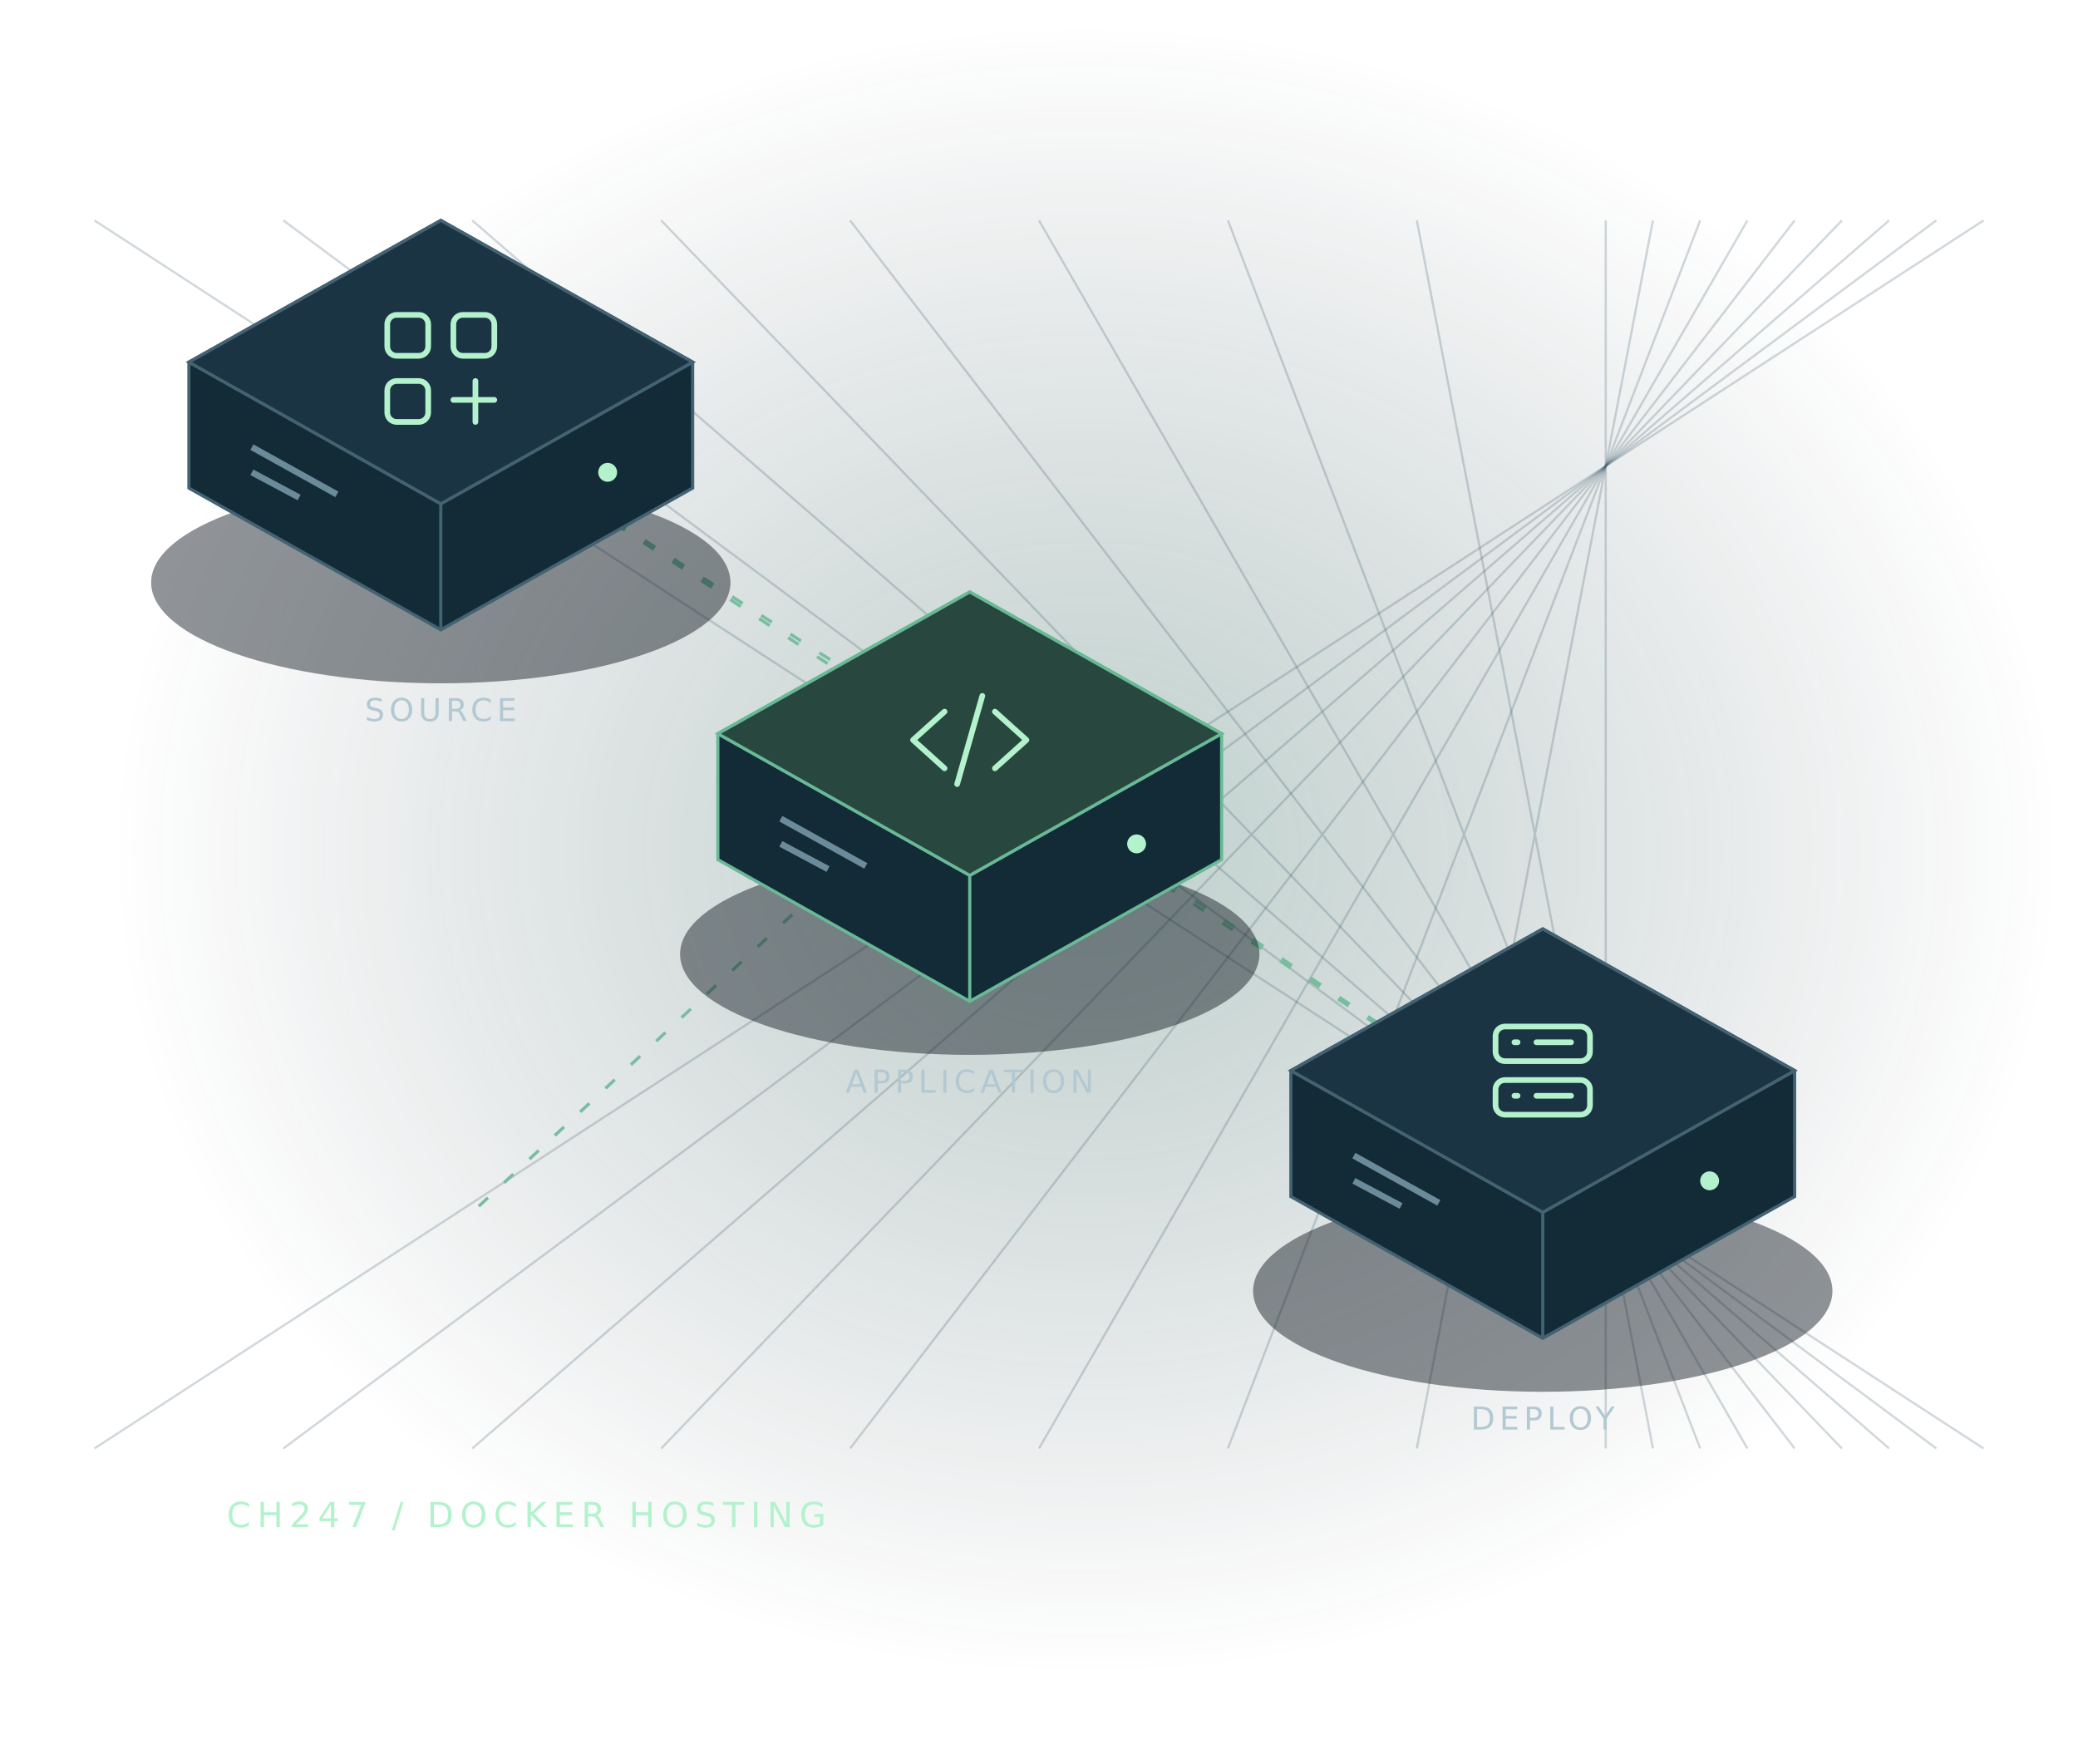
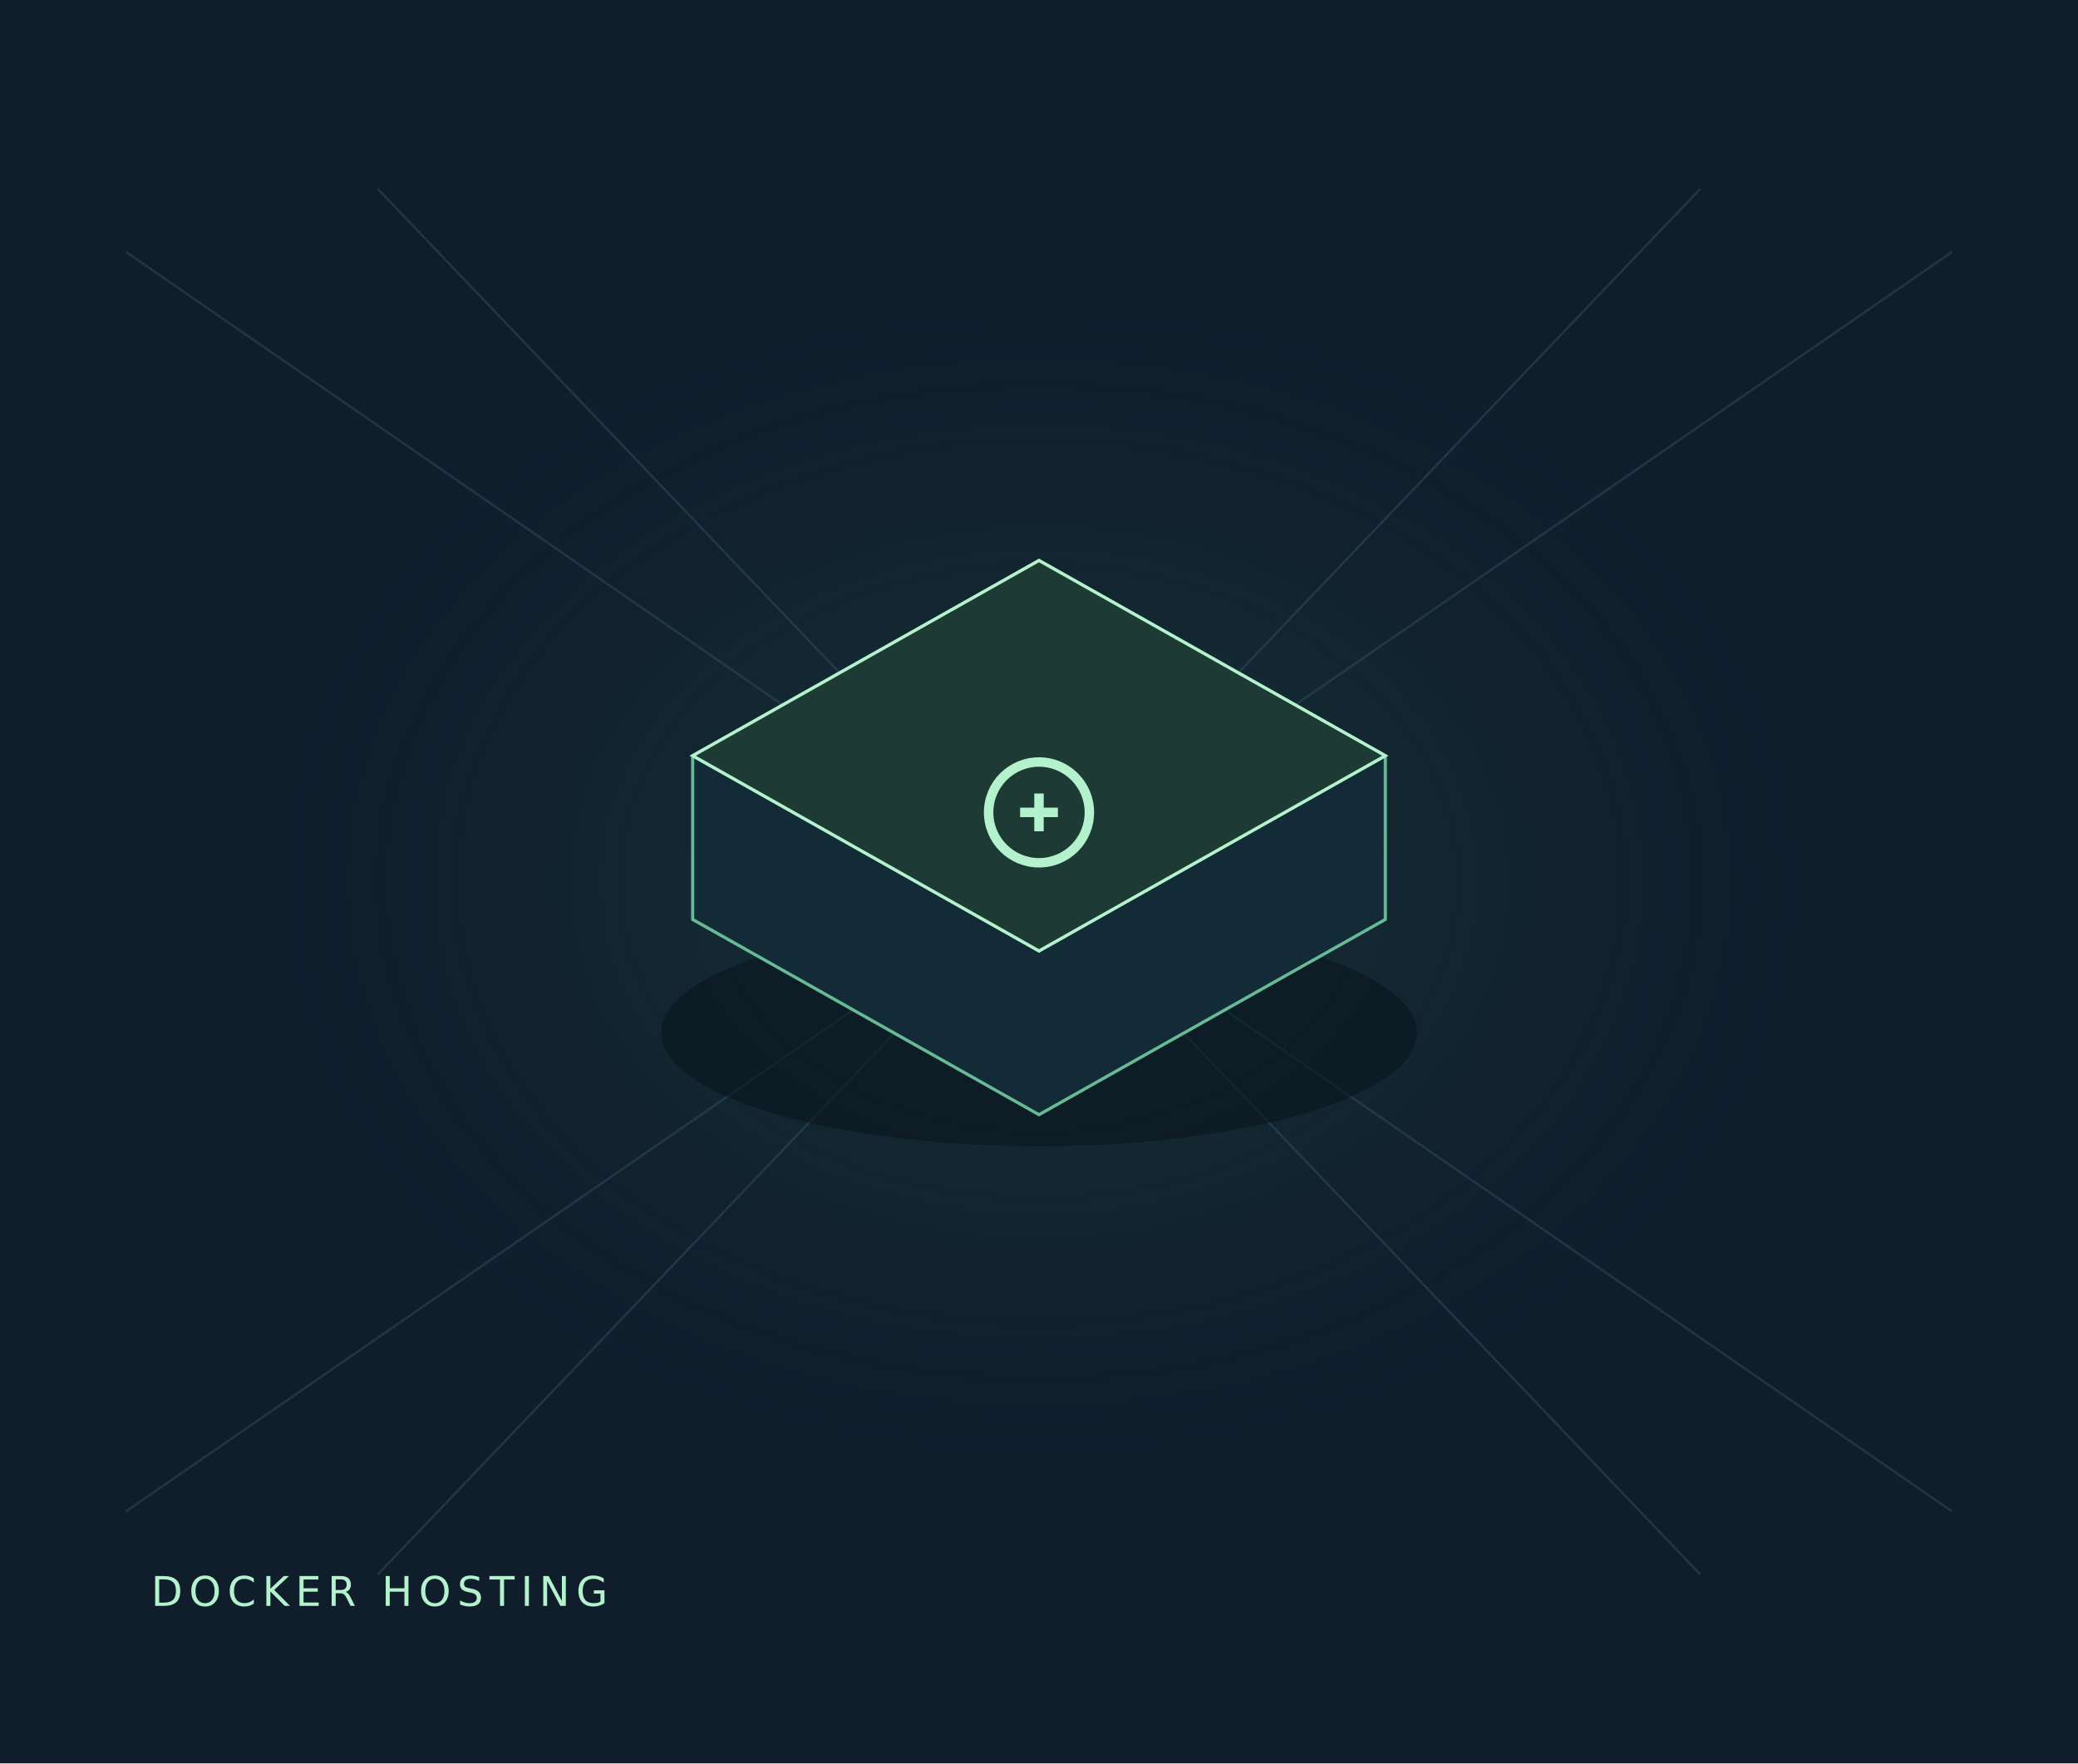
<svg xmlns="http://www.w3.org/2000/svg" viewBox="0 0 660 560" width="660" height="560" role="img">
  <defs>
    <radialGradient id="glow">
-       <stop stop-color="#266758" stop-opacity=".3" />
+       <stop stop-color="#266758" stop-opacity=".35" />
      <stop offset="1" stop-color="#101e2c" stop-opacity="0" />
    </radialGradient>
  </defs>
-   <ellipse cx="345" cy="270" rx="310" ry="265" fill="url(#glow)" />
-   <path d="M30 70 630 460M30 460 630 70" stroke="#365264" stroke-width=".7" opacity=".23" />
-   <path d="M90 70 615 460M90 460 615 70" stroke="#365264" stroke-width=".7" opacity=".23" />
-   <path d="M150 70 600 460M150 460 600 70" stroke="#365264" stroke-width=".7" opacity=".23" />
-   <path d="M210 70 585 460M210 460 585 70" stroke="#365264" stroke-width=".7" opacity=".23" />
-   <path d="M270 70 570 460M270 460 570 70" stroke="#365264" stroke-width=".7" opacity=".23" />
-   <path d="M330 70 555 460M330 460 555 70" stroke="#365264" stroke-width=".7" opacity=".23" />
-   <path d="M390 70 540 460M390 460 540 70" stroke="#365264" stroke-width=".7" opacity=".23" />
-   <path d="M450 70 525 460M450 460 525 70" stroke="#365264" stroke-width=".7" opacity=".23" />
-   <path d="M510 70 510 460M510 460 510 70" stroke="#365264" stroke-width=".7" opacity=".23" />
-   <g stroke="#79bda1" fill="none" stroke-dasharray="4 7">
-     <path d="M140 130 308 238 490 360M308 238 150 385M140 130 490 360" />
+   <rect width="660" height="560" fill="#101e2c" />
+   <ellipse cx="330" cy="280" rx="280" ry="210" fill="url(#glow)" />
+   <g fill="none" stroke="#365264" stroke-width=".7" opacity=".45">
+     <path d="M40 80 620 480M40 480 620 80M120 60 540 500M120 500 540 60" />
  </g>
-   <g transform="translate(140,120)">
-     <ellipse cx="0" cy="65" rx="92" ry="32" fill="#08121a" opacity=".45" />
-     <path d="m-80-5 80-45 80 45v40L0 80l-80-45Z" fill="#132b37" stroke="#436272" stroke-width="1" />
-     <path d="m-80-5 80 45 80-45M0 40v40" fill="none" stroke="#436272" />
-     <path d="m-80-5 80-45 80 45L0 40Z" fill="#1b3444" stroke="#436272" />
-     <path d="m-60 22 27 15m-27-7 15 8" stroke="#6b8b9a" stroke-width="2" />
-     <g transform="translate(-24,-27)">
-       <g fill="none" stroke="#b4f2cd" stroke-width="1.8" stroke-linecap="round" stroke-linejoin="round">
-         <rect x="7" y="7" width="13" height="13" rx="3" />
-         <rect x="28" y="7" width="13" height="13" rx="3" />
-         <rect x="7" y="28" width="13" height="13" rx="3" />
-         <path d="M28 34h13m-6-6v13" />
-       </g>
-     </g>
-     <circle cx="53" cy="30" r="3" fill="#b4f2cd" />
-     <text x="0" y="109" text-anchor="middle" fill="#b2c8d2" font-size="10" font-family="DejaVu Sans,Arial,sans-serif" letter-spacing="1.4">SOURCE</text>
+   <g transform="translate(330 250)">
+     <ellipse cx="0" cy="78" rx="120" ry="36" fill="#08121a" opacity=".55" />
+     <path d="m-110-10 110-62 110 62v52L0 104l-110-62Z" fill="#132b37" stroke="#68b996" />
+     <path d="m-110-10 110 62 110-62" fill="none" stroke="#68b996" />
+     <path d="m-110-10 110-62 110 62L0 52Z" fill="#1d3b34" stroke="#b4f2cd" />
+     <circle cx="0" cy="8" r="16" fill="none" stroke="#b4f2cd" stroke-width="3" />
+     <path d="M-6 8h12M0 2v12" stroke="#b4f2cd" stroke-width="3" />
  </g>
-   <g transform="translate(490,345)">
-     <ellipse cx="0" cy="65" rx="92" ry="32" fill="#08121a" opacity=".45" />
-     <path d="m-80-5 80-45 80 45v40L0 80l-80-45Z" fill="#132b37" stroke="#436272" stroke-width="1" />
-     <path d="m-80-5 80 45 80-45M0 40v40" fill="none" stroke="#436272" />
-     <path d="m-80-5 80-45 80 45L0 40Z" fill="#1b3444" stroke="#436272" />
-     <path d="m-60 22 27 15m-27-7 15 8" stroke="#6b8b9a" stroke-width="2" />
-     <g transform="translate(-24,-27)">
-       <g fill="none" stroke="#b4f2cd" stroke-width="1.8" stroke-linecap="round" stroke-linejoin="round">
-         <rect x="9" y="8" width="30" height="11" rx="3" />
-         <rect x="9" y="25" width="30" height="11" rx="3" />
-         <path d="M15 13h1m6 0h11M15 30h1m6 0h11" />
-       </g>
-     </g>
-     <circle cx="53" cy="30" r="3" fill="#b4f2cd" />
-     <text x="0" y="109" text-anchor="middle" fill="#b2c8d2" font-size="10" font-family="DejaVu Sans,Arial,sans-serif" letter-spacing="1.4">DEPLOY</text>
-   </g>
-   <g transform="translate(-22,3)">
-     <g transform="translate(330,235)">
-       <ellipse cx="0" cy="65" rx="92" ry="32" fill="#08121a" opacity=".45" />
-       <path d="m-80-5 80-45 80 45v40L0 80l-80-45Z" fill="#132b37" stroke="#68b996" stroke-width="1" />
-       <path d="m-80-5 80 45 80-45M0 40v40" fill="none" stroke="#68b996" />
-       <path d="m-80-5 80-45 80 45L0 40Z" fill="#28483f" stroke="#68b996" />
-       <path d="m-60 22 27 15m-27-7 15 8" stroke="#6b8b9a" stroke-width="2" />
-       <g transform="translate(-24,-27)">
-         <g fill="none" stroke="#b4f2cd" stroke-width="1.8" stroke-linecap="round" stroke-linejoin="round">
-           <path d="m16 15-10 9 10 9m16-18 10 9-10 9M28 10l-8 28" />
-         </g>
-       </g>
-       <circle cx="53" cy="30" r="3" fill="#b4f2cd" />
-       <text x="0" y="109" text-anchor="middle" fill="#b2c8d2" font-size="10" font-family="DejaVu Sans,Arial,sans-serif" letter-spacing="1.4">APPLICATION</text>
-     </g>
-   </g>
-   <text x="72" y="485" fill="#b4f2cd" font-size="11" font-family="DejaVu Sans,Arial,sans-serif" letter-spacing="2">CH247 / DOCKER HOSTING</text>
+   <text x="48" y="510" fill="#b4f2cd" font-size="13" font-family="DejaVu Sans,Arial,sans-serif" letter-spacing="2">DOCKER HOSTING</text>
</svg>
